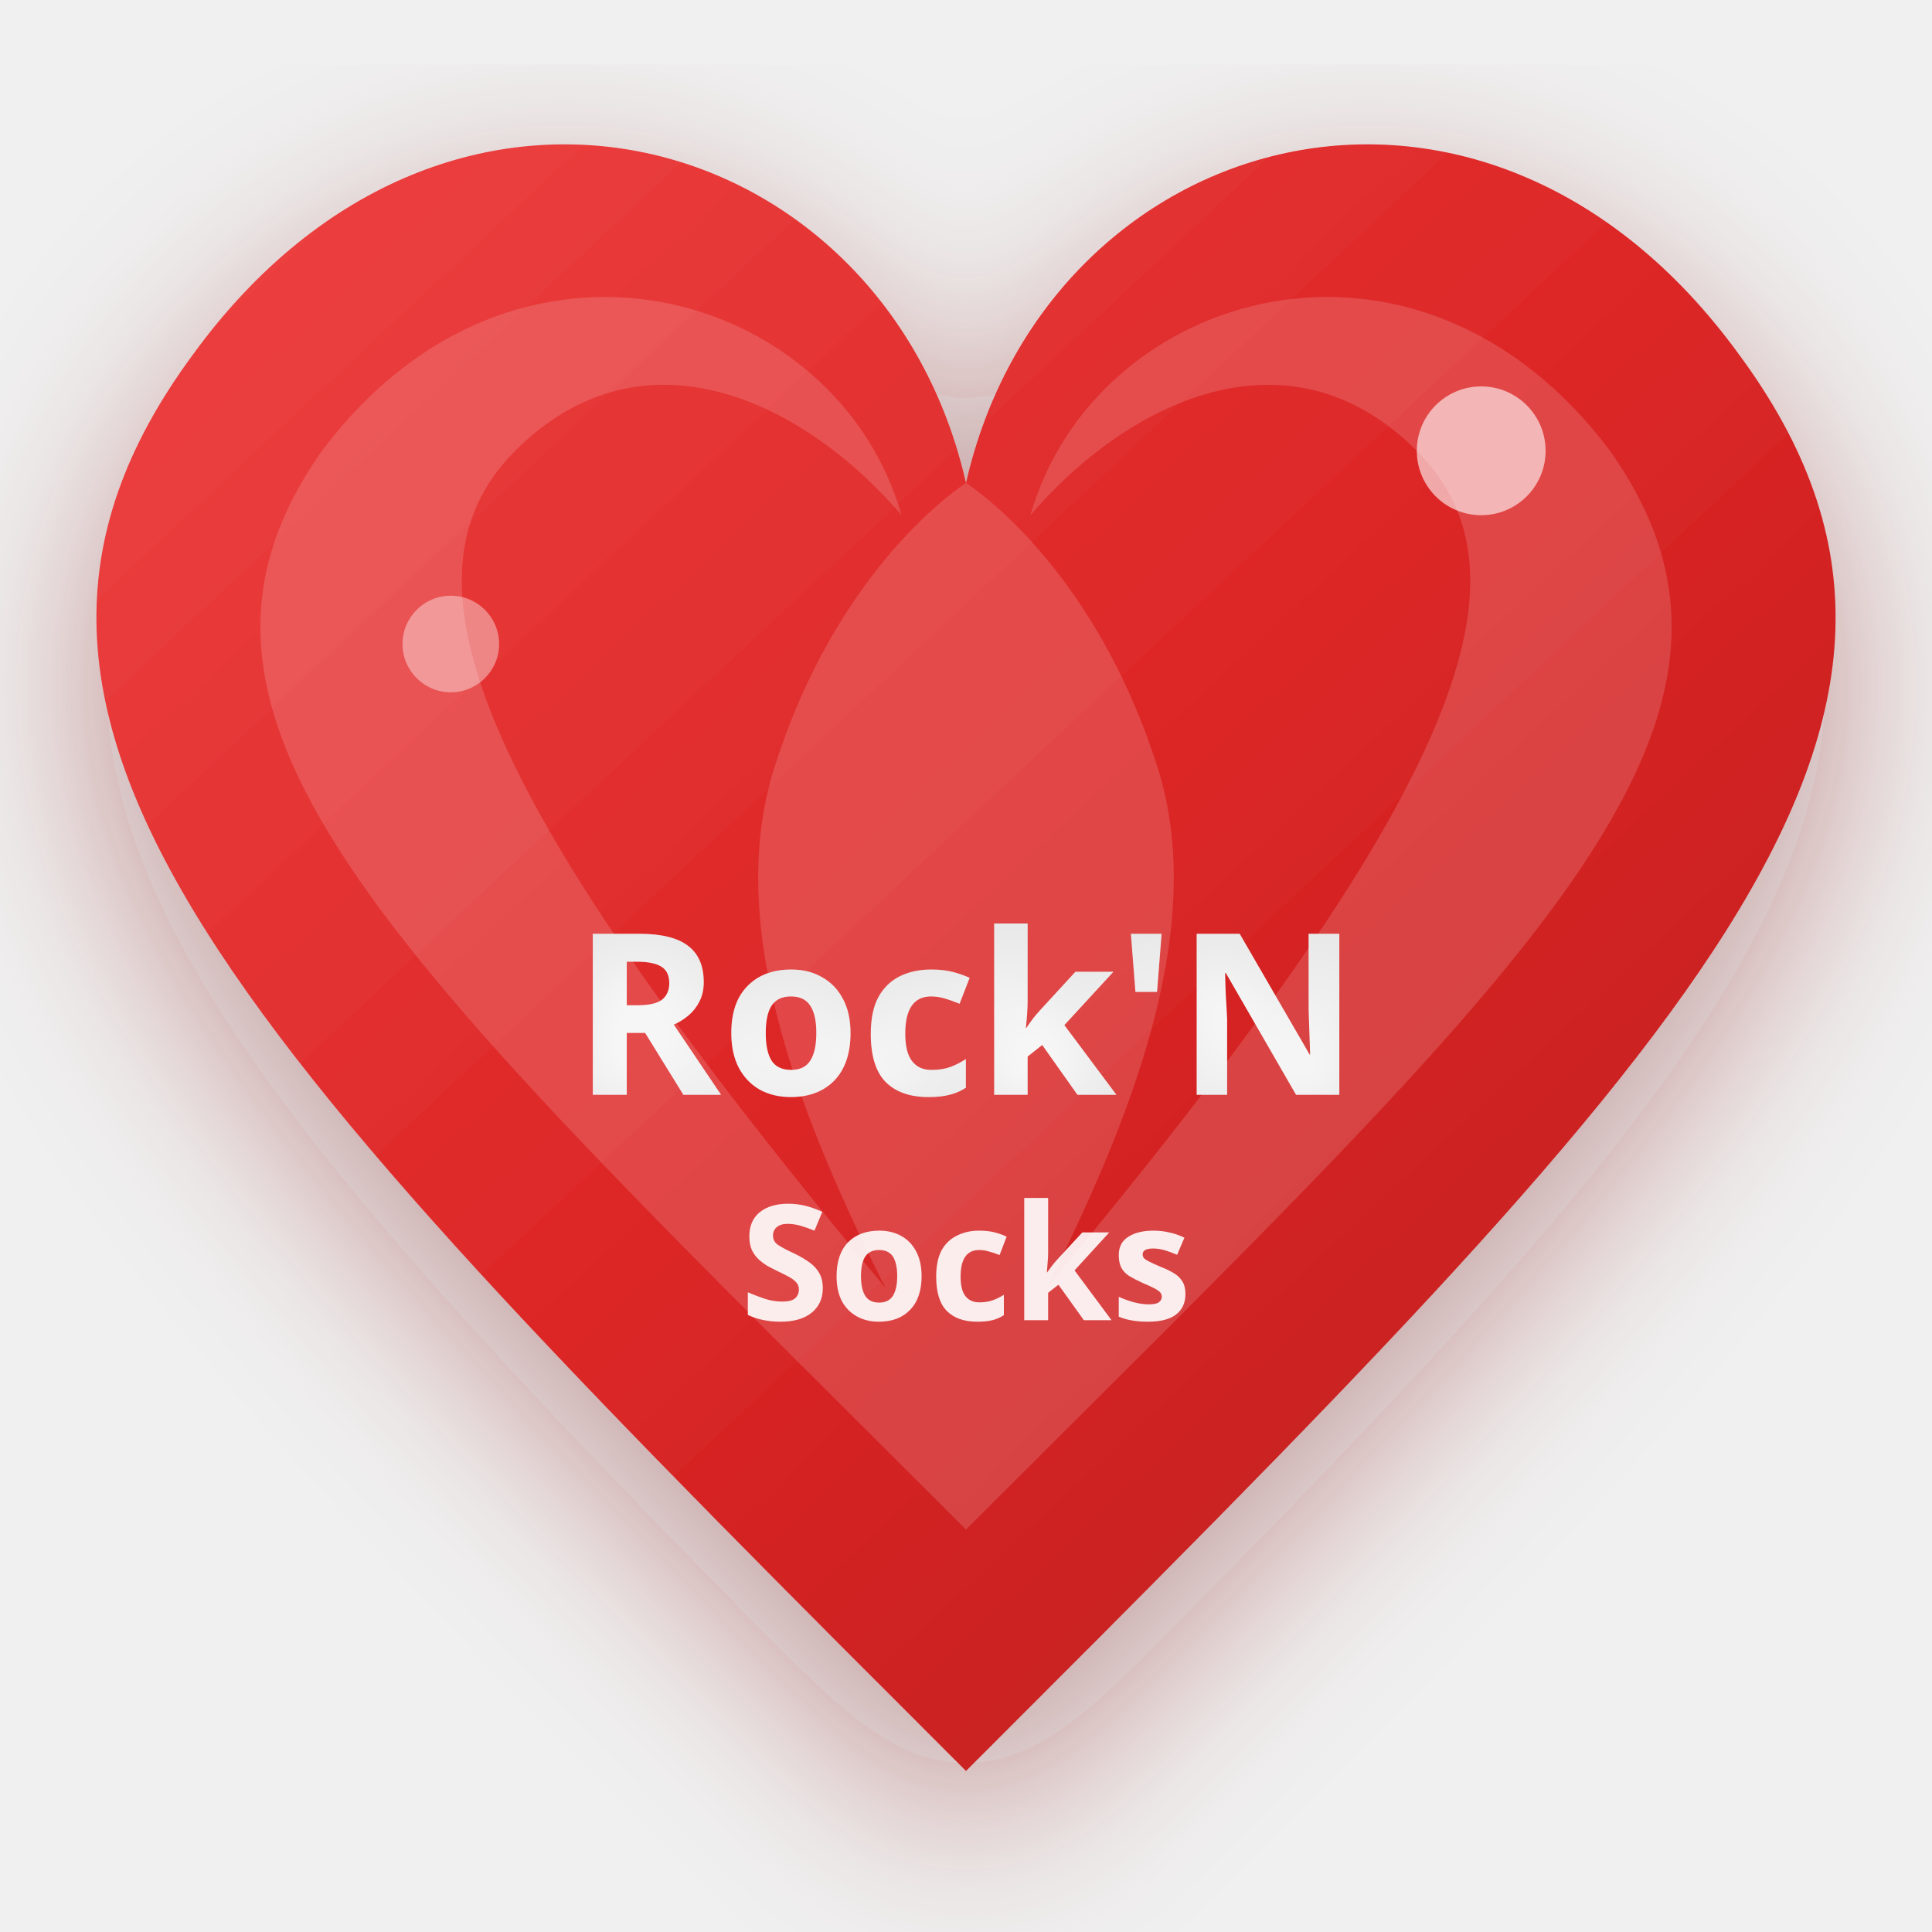
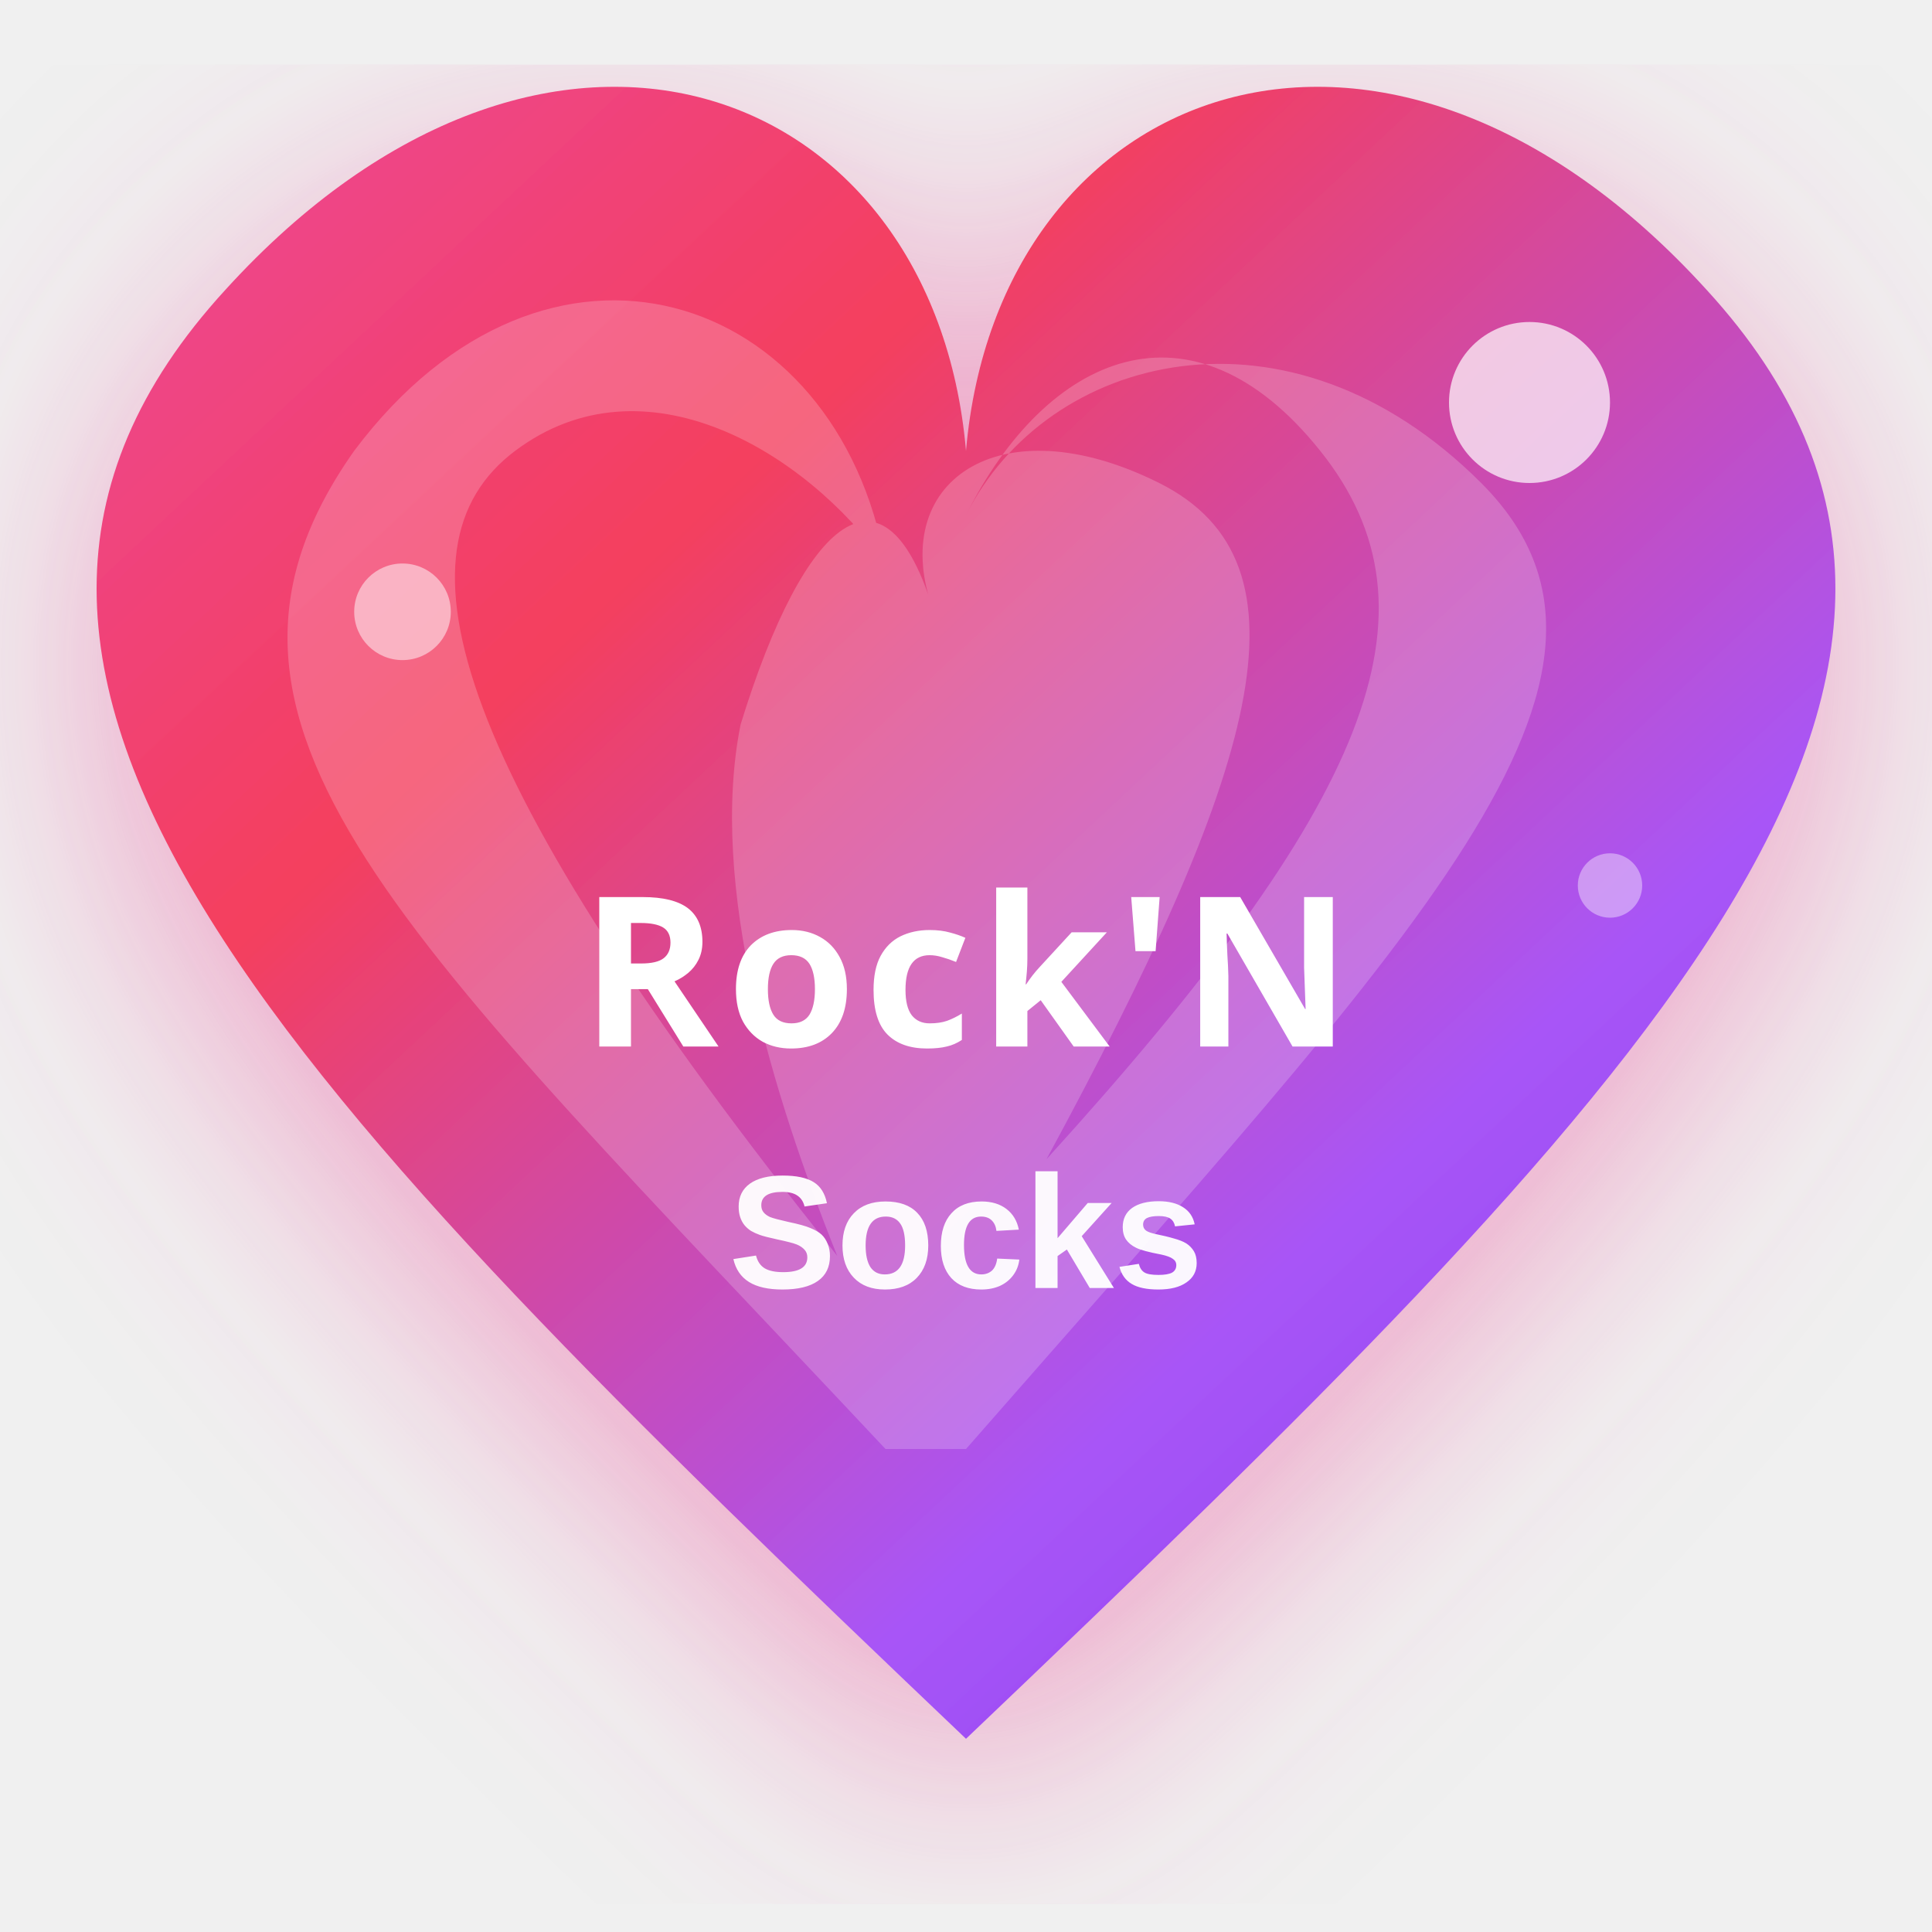
<svg xmlns="http://www.w3.org/2000/svg" viewBox="0 0 120 120">
  <defs>
-     <linearGradient id="redGrad" x1="0%" y1="0%" x2="100%" y2="100%">
-       <stop offset="0%" stop-color="#EF4444" />
-       <stop offset="50%" stop-color="#DC2626" />
-       <stop offset="100%" stop-color="#B91C1C" />
+     <linearGradient id="pinkPurple" x1="0%" y1="0%" x2="100%" y2="100%">
+       <stop offset="0%" stop-color="#EC4899" />
+       <stop offset="30%" stop-color="#F43F5E" />
+       <stop offset="70%" stop-color="#A855F7" />
+       <stop offset="100%" stop-color="#7C3AED" />
    </linearGradient>
-     <filter id="shadow">
-       <feDropShadow dx="0" dy="4" stdDeviation="6" flood-color="#7F1D1D" flood-opacity="0.4" />
-     </filter>
-     <filter id="innerShadow">
-       <feOffset dx="0" dy="2" />
-       <feGaussianBlur stdDeviation="2" result="offset-blur" />
-       <feComposite operator="out" in="SourceGraphic" in2="offset-blur" result="inverse" />
-       <feFlood flood-color="#000" flood-opacity="0.2" result="color" />
-       <feComposite operator="in" in="color" in2="inverse" result="shadow" />
-       <feComposite operator="over" in="shadow" in2="SourceGraphic" />
+     <filter id="glow">
+       <feDropShadow dx="0" dy="4" stdDeviation="8" flood-color="#EC4899" flood-opacity="0.5" />
    </filter>
  </defs>
-   <path d="M60 110 C15 65, -5 45, 12 22 C28 0, 55 8, 60 30 C65 8, 92 0, 108 22 C125 45, 105 65, 60 110Z" fill="url(#redGrad)" filter="url(#shadow)" />
-   <path d="M60 95 C25 60, 8 45, 20 28 C32 12, 52 18, 56 32 C50 25, 40 20, 32 28 C24 36, 30 50, 55 80 C50 70, 45 58, 48 48 C52 35, 60 30, 60 30 C60 30, 68 35, 72 48 C75 58, 70 70, 65 80 C90 50, 96 36, 88 28 C80 20, 70 25, 64 32 C68 18, 88 12, 100 28 C112 45, 95 60, 60 95Z" fill="white" opacity="0.15" />
-   <text x="60" y="68" font-family="Arial Black, sans-serif" font-size="14" font-weight="900" fill="white" text-anchor="middle" filter="url(#innerShadow)">Rock'N</text>
-   <text x="60" y="82" font-family="Arial Black, sans-serif" font-size="10" font-weight="bold" fill="white" text-anchor="middle" opacity="0.9">Socks</text>
-   <circle cx="92" cy="28" r="4" fill="white" opacity="0.6" />
-   <circle cx="28" cy="40" r="3" fill="white" opacity="0.4" />
+   <path d="M60 108 C18 68, -8 42, 14 18 C34 -4, 58 5, 60 28 C62 5, 86 -4, 106 18 C128 42, 102 68, 60 108Z" fill="url(#pinkPurple)" filter="url(#glow)" />
+   <path d="M55 90 C25 58, 10 45, 22 28 C34 12, 52 18, 55 35 C50 28, 40 22, 32 28 C24 34, 28 48, 52 78 C48 68, 44 55, 46 45 C50 32, 55 28, 58 38 C55 30, 62 25, 72 30 C82 35, 78 48, 65 72 C85 50, 90 38, 82 28 C74 18, 65 22, 60 32 C65 22, 80 18, 92 30 C104 42, 88 58, 60 90Z" fill="white" opacity="0.2" />
+   <text x="60" y="65" font-family="Arial Black, sans-serif" font-size="13" font-weight="900" fill="white" text-anchor="middle" letter-spacing="0.5">Rock'N</text>
+   <text x="60" y="80" font-family="Arial, sans-serif" font-size="10" font-weight="bold" fill="white" text-anchor="middle" opacity="0.95">Socks</text>
+   <circle cx="95" cy="25" r="5" fill="white" opacity="0.7" />
+   <circle cx="25" cy="38" r="3" fill="white" opacity="0.5" />
+   <circle cx="100" cy="55" r="2" fill="white" opacity="0.4" />
</svg>
